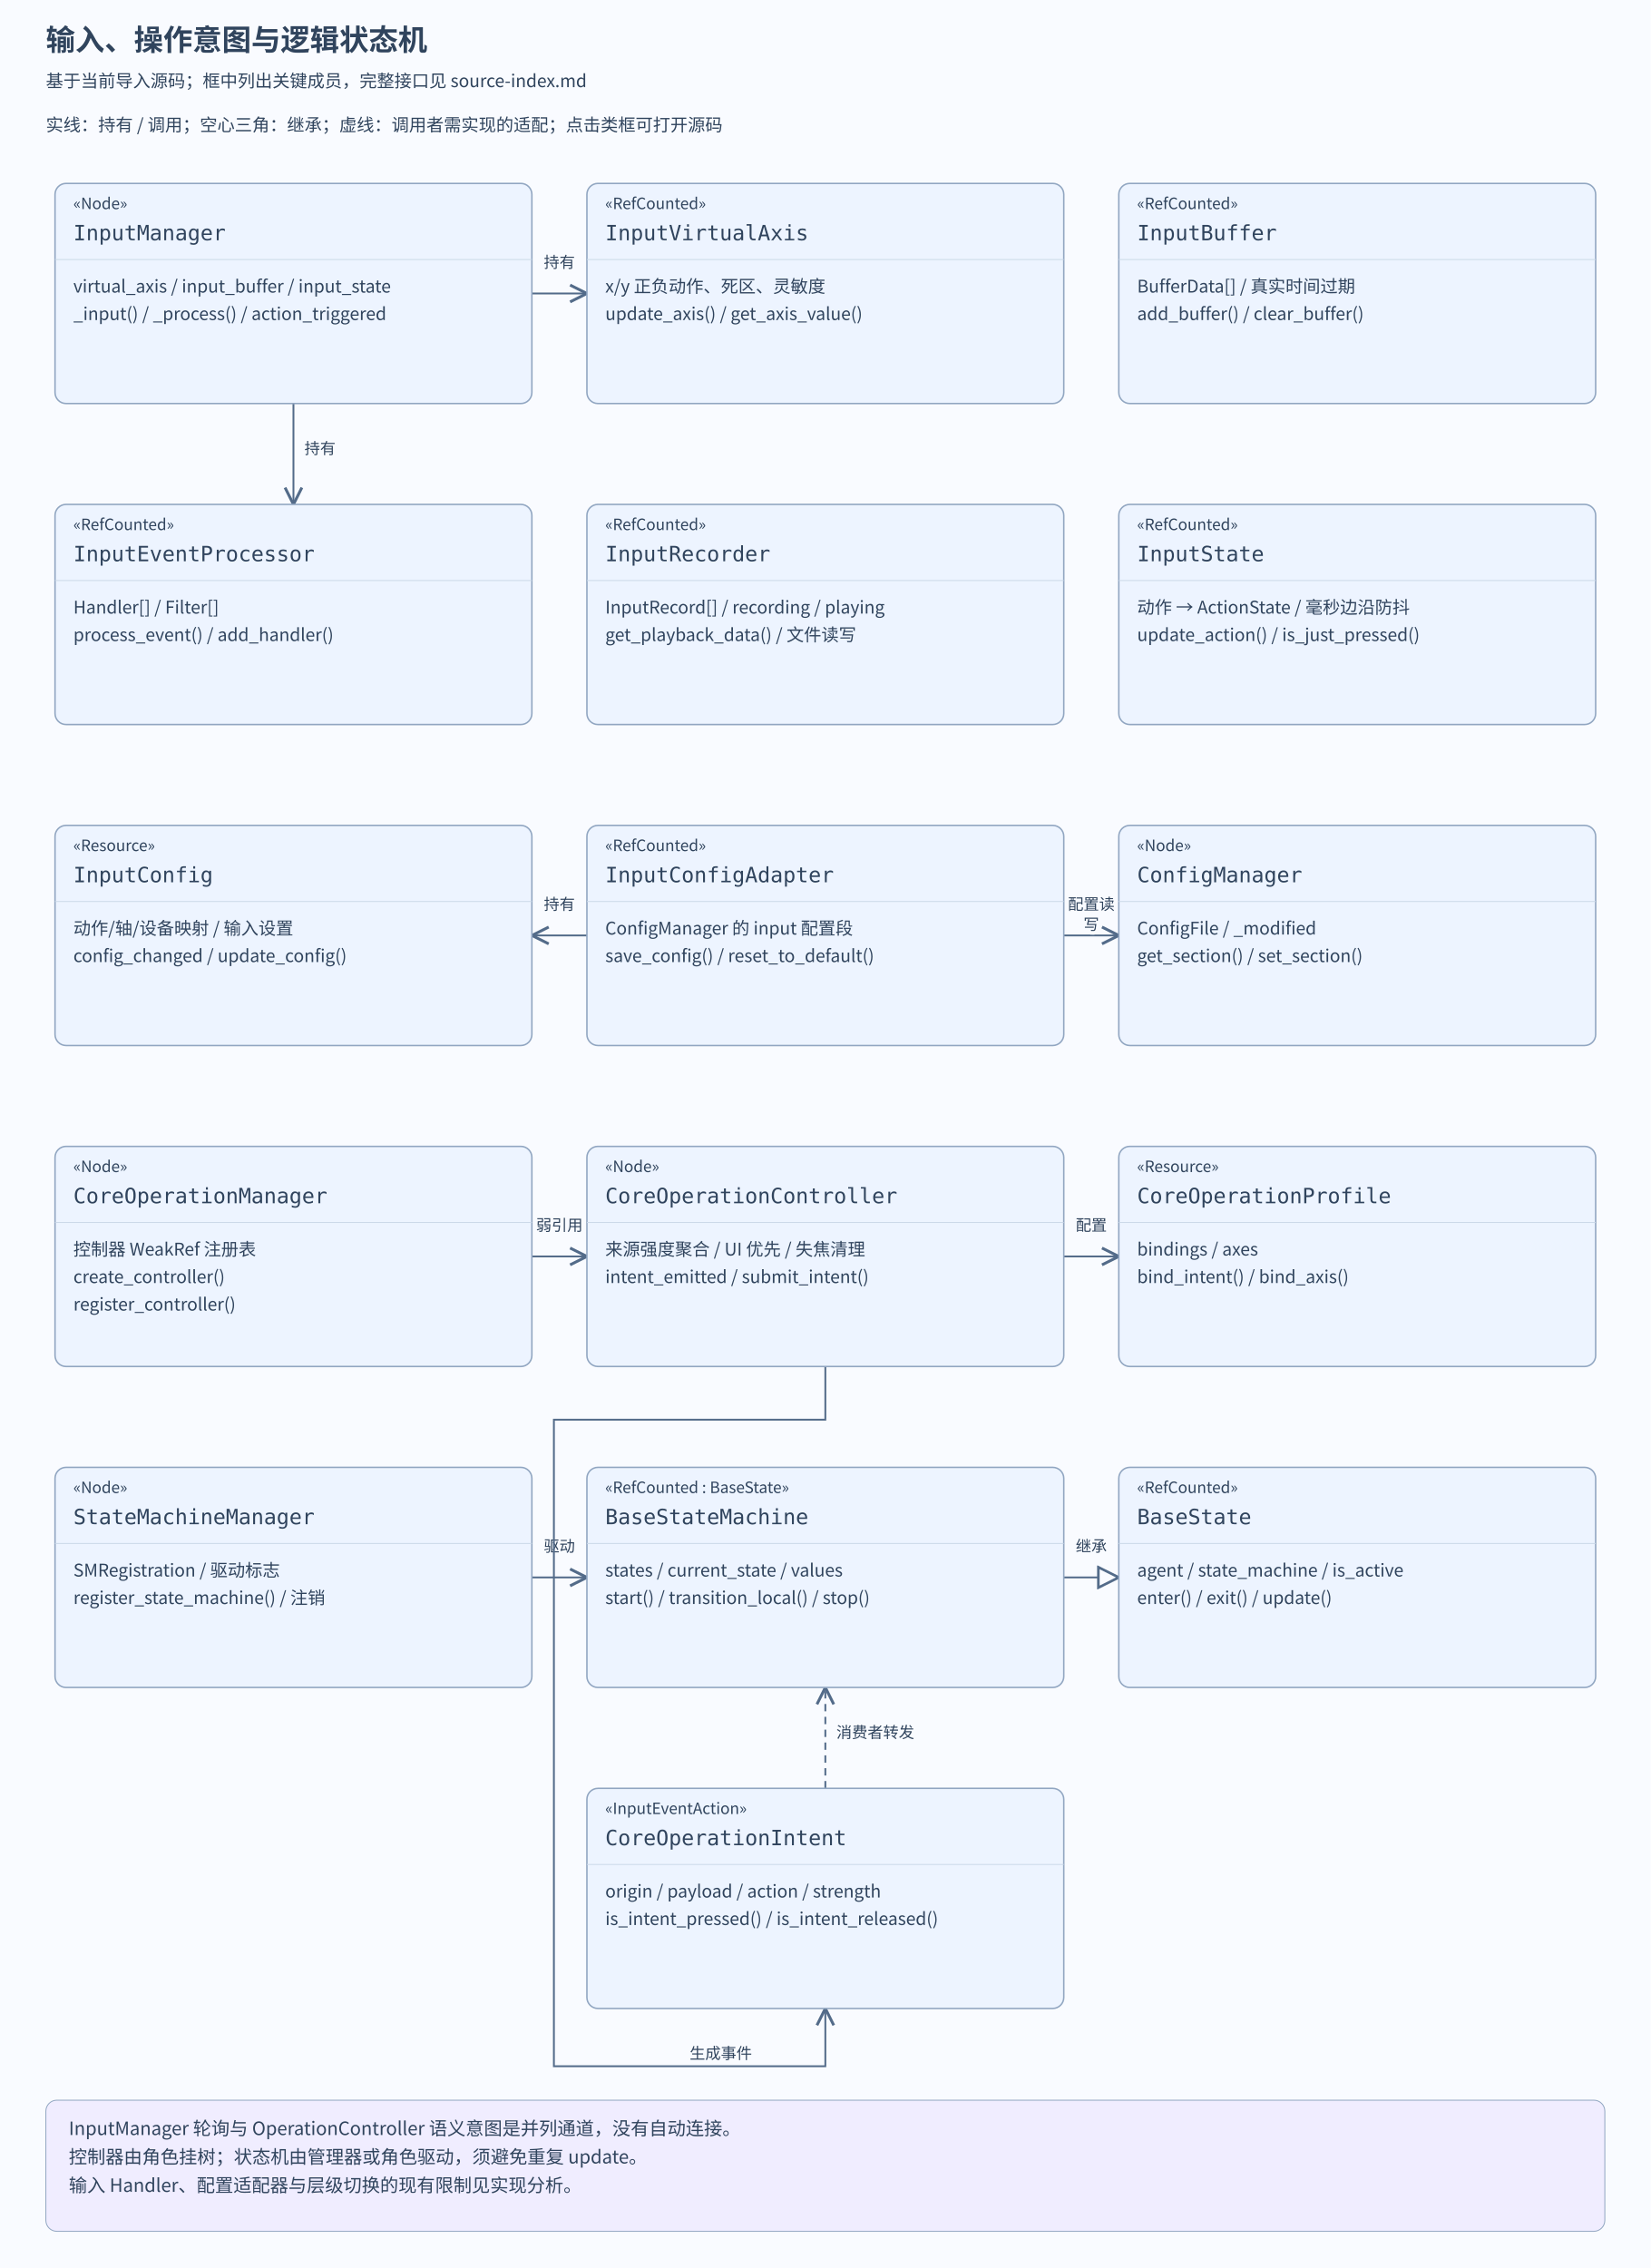
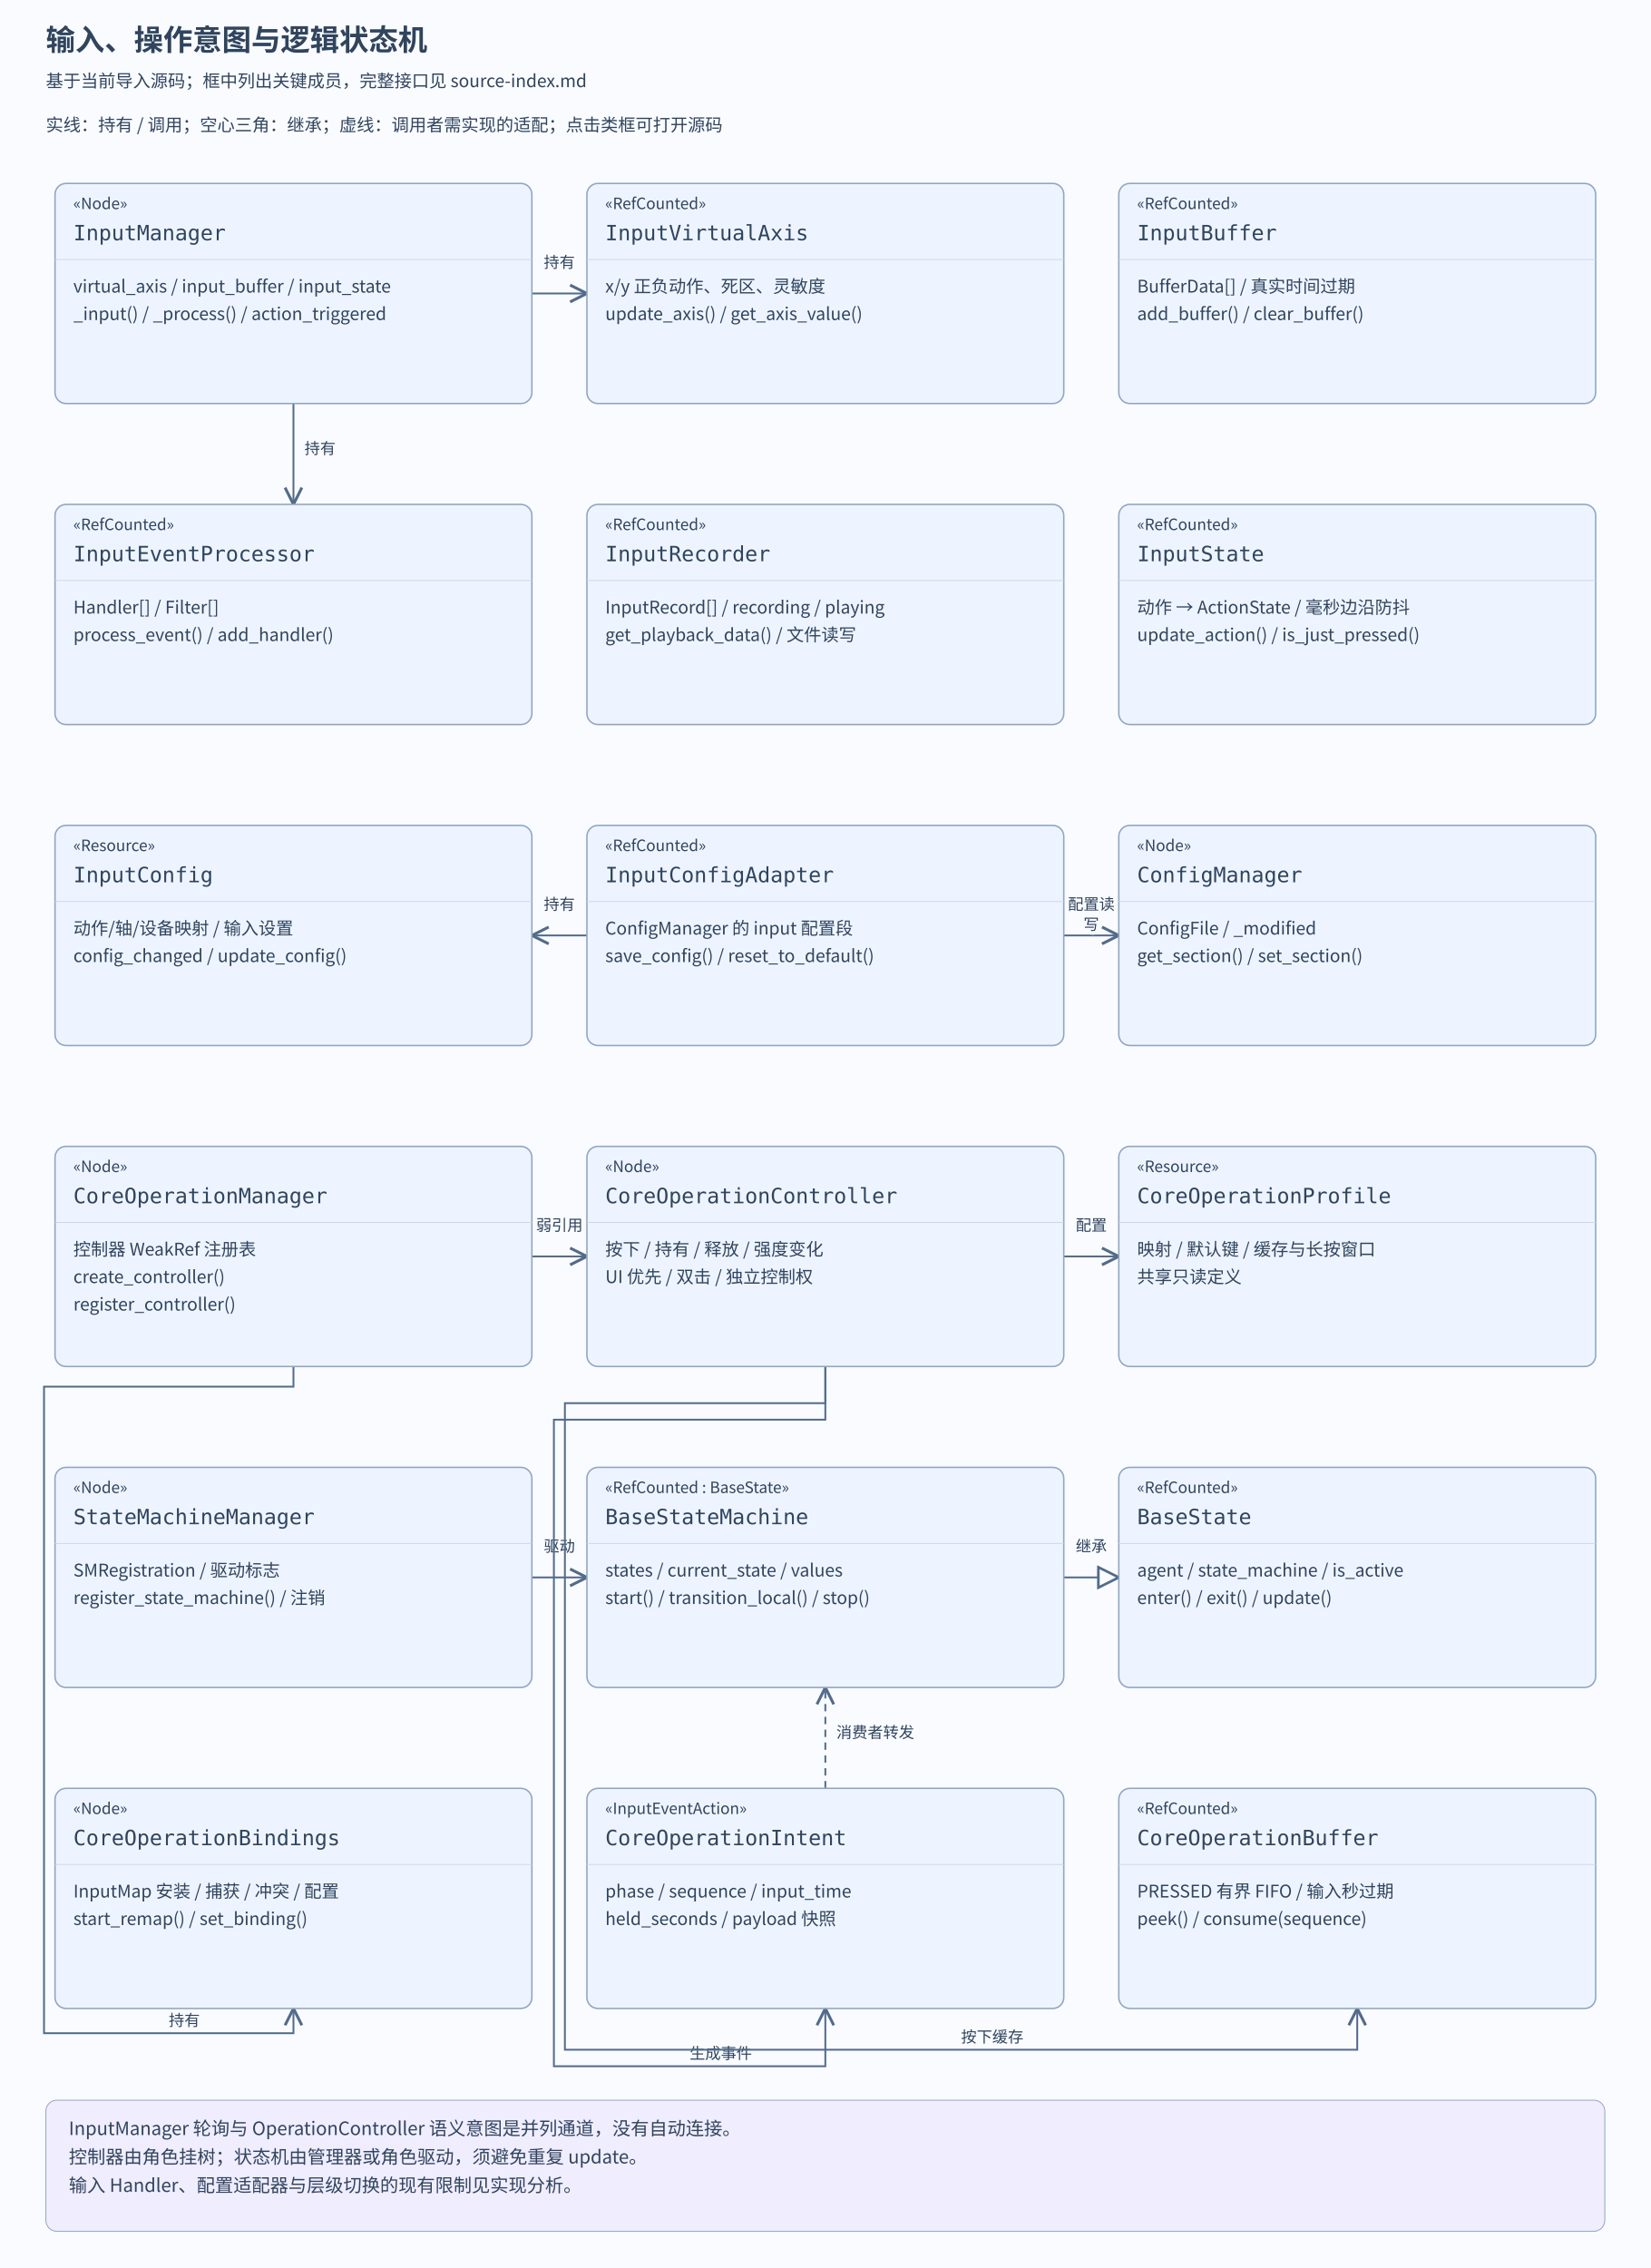
<svg xmlns="http://www.w3.org/2000/svg" width="1800" height="2473" viewBox="0 0 1800 2473" role="img" aria-labelledby="title desc">
  <defs>
    <marker id="arrow" viewBox="0 0 12 12" refX="11" refY="6" markerWidth="11" markerHeight="11" orient="auto">
      <path d="M1 1L11 6L1 11" fill="none" stroke="#536b89" stroke-width="1.7" />
    </marker>
    <marker id="inherit" viewBox="0 0 14 14" refX="13" refY="7" markerWidth="13" markerHeight="13" orient="auto">
      <path d="M1 1L13 7L1 13Z" fill="#f9fbff" stroke="#536b89" stroke-width="1.5" />
    </marker>
  </defs>
  <style>text{font-family:'Microsoft YaHei','Noto Sans CJK SC',sans-serif;fill:#30445d}.title{font-size:32px;font-weight:600}.subtitle{font-size:19px}.name{font-family:Consolas,monospace;font-size:23px}.type{font-size:17px}.body{font-size:19px}.label{font-size:17px;paint-order:stroke;stroke:#f9fbff;stroke-width:8px;stroke-linejoin:round}.note{font-size:20px}.card{fill:#edf4ff;stroke:#91a6c1;stroke-width:1.6}.rule{stroke:#cbd8e8;fill:none}.edge{fill:none;stroke:#536b89;stroke-width:2;marker-end:url(#arrow)}.bridge{stroke-dasharray:8 6}.inherit{marker-end:url(#inherit)}</style>
  <rect width="1800" height="2473" fill="#f9fbff" />
  <text x="50" y="55" class="title">输入、操作意图与逻辑状态机</text>
  <text x="50" y="95" class="subtitle">基于当前导入源码；框中列出关键成员，完整接口见 source-index.md</text>
  <text x="50" y="143" class="subtitle">实线：持有 / 调用；空心三角：继承；虚线：调用者需实现的适配；点击类框可打开源码</text>
  <path d="M580 320H640" class="edge edge" />
  <text x="610" y="292" class="label" text-anchor="middle">持有</text>
  <path d="M320 440V550" class="edge edge" />
  <text x="332" y="495" class="label">持有</text>
  <path d="M640 1020H580" class="edge edge" />
  <text x="610" y="992" class="label" text-anchor="middle">持有</text>
  <path d="M1160 1020H1220" class="edge edge" />
  <text x="1190" y="992" class="label" text-anchor="middle">配置读</text>
  <text x="1190" y="1014" class="label" text-anchor="middle">写</text>
  <path d="M580 1370H640" class="edge edge" />
  <text x="610" y="1342" class="label" text-anchor="middle">弱引用</text>
  <path d="M1160 1370H1220" class="edge edge" />
  <text x="1190" y="1342" class="label" text-anchor="middle">配置</text>
  <path d="M580 1720H640" class="edge edge" />
  <text x="610" y="1692" class="label" text-anchor="middle">驱动</text>
  <path d="M1160 1720H1220" class="edge inherit" />
  <text x="1190" y="1692" class="label" text-anchor="middle">继承</text>
  <path d="M900 1490V1548H604V2253H900V2190" class="edge edge" />
  <text x="752" y="2245" class="label">生成事件</text>
+   <path d="M320 1490V1512H48V2217H320V2190" class="edge edge" />
+   <text x="184" y="2209" class="label">持有</text>
+   <path d="M900 1490V1530H616V2235H1480V2190" class="edge edge" />
+   <text x="1048" y="2227" class="label">按下缓存</text>
  <path d="M900 1950V1840" class="edge bridge" />
  <text x="912" y="1895" class="label">消费者转发</text>
  <a href="../source/input_system/input_manager.gd">
    <g>
      <rect x="60" y="200" width="520" height="240" rx="12" class="card" />
      <path d="M60 283H580" class="rule" />
      <text x="80" y="228" class="type">«Node»</text>
      <text x="80" y="262" class="name">InputManager</text>
      <text x="80" y="319" class="body">virtual_axis / input_buffer / input_state</text>
      <text x="80" y="349" class="body">_input() / _process() / action_triggered</text>
    </g>
  </a>
  <a href="../source/input_system/features/input_virtual_axis.gd">
    <g>
      <rect x="640" y="200" width="520" height="240" rx="12" class="card" />
      <path d="M640 283H1160" class="rule" />
      <text x="660" y="228" class="type">«RefCounted»</text>
      <text x="660" y="262" class="name">InputVirtualAxis</text>
      <text x="660" y="319" class="body">x/y 正负动作、死区、灵敏度</text>
      <text x="660" y="349" class="body">update_axis() / get_axis_value()</text>
    </g>
  </a>
  <a href="../source/input_system/features/input_buffer.gd">
    <g>
      <rect x="1220" y="200" width="520" height="240" rx="12" class="card" />
      <path d="M1220 283H1740" class="rule" />
      <text x="1240" y="228" class="type">«RefCounted»</text>
      <text x="1240" y="262" class="name">InputBuffer</text>
      <text x="1240" y="319" class="body">BufferData[] / 真实时间过期</text>
      <text x="1240" y="349" class="body">add_buffer() / clear_buffer()</text>
    </g>
  </a>
  <a href="../source/input_system/features/input_event_processor.gd">
    <g>
      <rect x="60" y="550" width="520" height="240" rx="12" class="card" />
      <path d="M60 633H580" class="rule" />
      <text x="80" y="578" class="type">«RefCounted»</text>
      <text x="80" y="612" class="name">InputEventProcessor</text>
      <text x="80" y="669" class="body">Handler[] / Filter[]</text>
      <text x="80" y="699" class="body">process_event() / add_handler()</text>
    </g>
  </a>
  <a href="../source/input_system/features/input_recorder.gd">
    <g>
      <rect x="640" y="550" width="520" height="240" rx="12" class="card" />
      <path d="M640 633H1160" class="rule" />
      <text x="660" y="578" class="type">«RefCounted»</text>
      <text x="660" y="612" class="name">InputRecorder</text>
      <text x="660" y="669" class="body">InputRecord[] / recording / playing</text>
      <text x="660" y="699" class="body">get_playback_data() / 文件读写</text>
    </g>
  </a>
  <a href="../source/input_system/input_state.gd">
    <g>
      <rect x="1220" y="550" width="520" height="240" rx="12" class="card" />
      <path d="M1220 633H1740" class="rule" />
      <text x="1240" y="578" class="type">«RefCounted»</text>
      <text x="1240" y="612" class="name">InputState</text>
      <text x="1240" y="669" class="body">动作 → ActionState / 毫秒边沿防抖</text>
      <text x="1240" y="699" class="body">update_action() / is_just_pressed()</text>
    </g>
  </a>
  <a href="../source/input_system/config/input_config.gd">
    <g>
      <rect x="60" y="900" width="520" height="240" rx="12" class="card" />
      <path d="M60 983H580" class="rule" />
      <text x="80" y="928" class="type">«Resource»</text>
      <text x="80" y="962" class="name">InputConfig</text>
      <text x="80" y="1019" class="body">动作/轴/设备映射 / 输入设置</text>
      <text x="80" y="1049" class="body">config_changed / update_config()</text>
    </g>
  </a>
  <a href="../source/input_system/config/input_config_adapter.gd">
    <g>
      <rect x="640" y="900" width="520" height="240" rx="12" class="card" />
      <path d="M640 983H1160" class="rule" />
      <text x="660" y="928" class="type">«RefCounted»</text>
      <text x="660" y="962" class="name">InputConfigAdapter</text>
      <text x="660" y="1019" class="body">ConfigManager 的 input 配置段</text>
      <text x="660" y="1049" class="body">save_config() / reset_to_default()</text>
    </g>
  </a>
  <a href="../source/config_system/config_manager.gd">
    <g>
      <rect x="1220" y="900" width="520" height="240" rx="12" class="card" />
      <path d="M1220 983H1740" class="rule" />
      <text x="1240" y="928" class="type">«Node»</text>
      <text x="1240" y="962" class="name">ConfigManager</text>
      <text x="1240" y="1019" class="body">ConfigFile / _modified</text>
      <text x="1240" y="1049" class="body">get_section() / set_section()</text>
    </g>
  </a>
  <a href="../source/operation_system/operation_manager.gd">
    <g>
      <rect x="60" y="1250" width="520" height="240" rx="12" class="card" />
      <path d="M60 1333H580" class="rule" />
      <text x="80" y="1278" class="type">«Node»</text>
      <text x="80" y="1312" class="name">CoreOperationManager</text>
      <text x="80" y="1369" class="body">控制器 WeakRef 注册表</text>
      <text x="80" y="1399" class="body">create_controller()</text>
      <text x="80" y="1429" class="body">register_controller()</text>
    </g>
  </a>
  <a href="../source/operation_system/operation_controller.gd">
    <g>
      <rect x="640" y="1250" width="520" height="240" rx="12" class="card" />
      <path d="M640 1333H1160" class="rule" />
      <text x="660" y="1278" class="type">«Node»</text>
      <text x="660" y="1312" class="name">CoreOperationController</text>
-       <text x="660" y="1369" class="body">来源强度聚合 / UI 优先 / 失焦清理</text>
-       <text x="660" y="1399" class="body">intent_emitted / submit_intent()</text>
+       <text x="660" y="1369" class="body">按下 / 持有 / 释放 / 强度变化</text>
+       <text x="660" y="1399" class="body">UI 优先 / 双击 / 独立控制权</text>
    </g>
  </a>
  <a href="../source/operation_system/operation_profile.gd">
    <g>
      <rect x="1220" y="1250" width="520" height="240" rx="12" class="card" />
      <path d="M1220 1333H1740" class="rule" />
      <text x="1240" y="1278" class="type">«Resource»</text>
      <text x="1240" y="1312" class="name">CoreOperationProfile</text>
-       <text x="1240" y="1369" class="body">bindings / axes</text>
-       <text x="1240" y="1399" class="body">bind_intent() / bind_axis()</text>
+       <text x="1240" y="1369" class="body">映射 / 默认键 / 缓存与长按窗口</text>
+       <text x="1240" y="1399" class="body">共享只读定义</text>
    </g>
  </a>
  <a href="../source/state_machine/state_machine_manager.gd">
    <g>
      <rect x="60" y="1600" width="520" height="240" rx="12" class="card" />
      <path d="M60 1683H580" class="rule" />
      <text x="80" y="1628" class="type">«Node»</text>
      <text x="80" y="1662" class="name">StateMachineManager</text>
      <text x="80" y="1719" class="body">SMRegistration / 驱动标志</text>
      <text x="80" y="1749" class="body">register_state_machine() / 注销</text>
    </g>
  </a>
  <a href="../source/state_machine/base_state_machine.gd">
    <g>
      <rect x="640" y="1600" width="520" height="240" rx="12" class="card" />
      <path d="M640 1683H1160" class="rule" />
      <text x="660" y="1628" class="type">«RefCounted : BaseState»</text>
      <text x="660" y="1662" class="name">BaseStateMachine</text>
      <text x="660" y="1719" class="body">states / current_state / values</text>
      <text x="660" y="1749" class="body">start() / transition_local() / stop()</text>
    </g>
  </a>
  <a href="../source/state_machine/base_state.gd">
    <g>
      <rect x="1220" y="1600" width="520" height="240" rx="12" class="card" />
      <path d="M1220 1683H1740" class="rule" />
      <text x="1240" y="1628" class="type">«RefCounted»</text>
      <text x="1240" y="1662" class="name">BaseState</text>
      <text x="1240" y="1719" class="body">agent / state_machine / is_active</text>
      <text x="1240" y="1749" class="body">enter() / exit() / update()</text>
    </g>
  </a>
+   <a href="../source/operation_system/operation_bindings.gd">
+     <g>
+       <rect x="60" y="1950" width="520" height="240" rx="12" class="card" />
+       <path d="M60 2033H580" class="rule" />
+       <text x="80" y="1978" class="type">«Node»</text>
+       <text x="80" y="2012" class="name">CoreOperationBindings</text>
+       <text x="80" y="2069" class="body">InputMap 安装 / 捕获 / 冲突 / 配置</text>
+       <text x="80" y="2099" class="body">start_remap() / set_binding()</text>
+     </g>
+   </a>
  <a href="../source/operation_system/operation_intent.gd">
    <g>
      <rect x="640" y="1950" width="520" height="240" rx="12" class="card" />
      <path d="M640 2033H1160" class="rule" />
      <text x="660" y="1978" class="type">«InputEventAction»</text>
      <text x="660" y="2012" class="name">CoreOperationIntent</text>
-       <text x="660" y="2069" class="body">origin / payload / action / strength</text>
-       <text x="660" y="2099" class="body">is_intent_pressed() / is_intent_released()</text>
+       <text x="660" y="2069" class="body">phase / sequence / input_time</text>
+       <text x="660" y="2099" class="body">held_seconds / payload 快照</text>
+     </g>
+   </a>
+   <a href="../source/operation_system/operation_buffer.gd">
+     <g>
+       <rect x="1220" y="1950" width="520" height="240" rx="12" class="card" />
+       <path d="M1220 2033H1740" class="rule" />
+       <text x="1240" y="1978" class="type">«RefCounted»</text>
+       <text x="1240" y="2012" class="name">CoreOperationBuffer</text>
+       <text x="1240" y="2069" class="body">PRESSED 有界 FIFO / 输入秒过期</text>
+       <text x="1240" y="2099" class="body">peek() / consume(sequence)</text>
    </g>
  </a>
  <rect x="50" y="2290" width="1700" height="143" rx="12" fill="#f0edff" stroke="#91a6c1" />
  <text x="75" y="2328" class="note">InputManager 轮询与 OperationController 语义意图是并列通道，没有自动连接。</text>
  <text x="75" y="2359" class="note">控制器由角色挂树；状态机由管理器或角色驱动，须避免重复 update。</text>
  <text x="75" y="2390" class="note">输入 Handler、配置适配器与层级切换的现有限制见实现分析。</text>
</svg>
